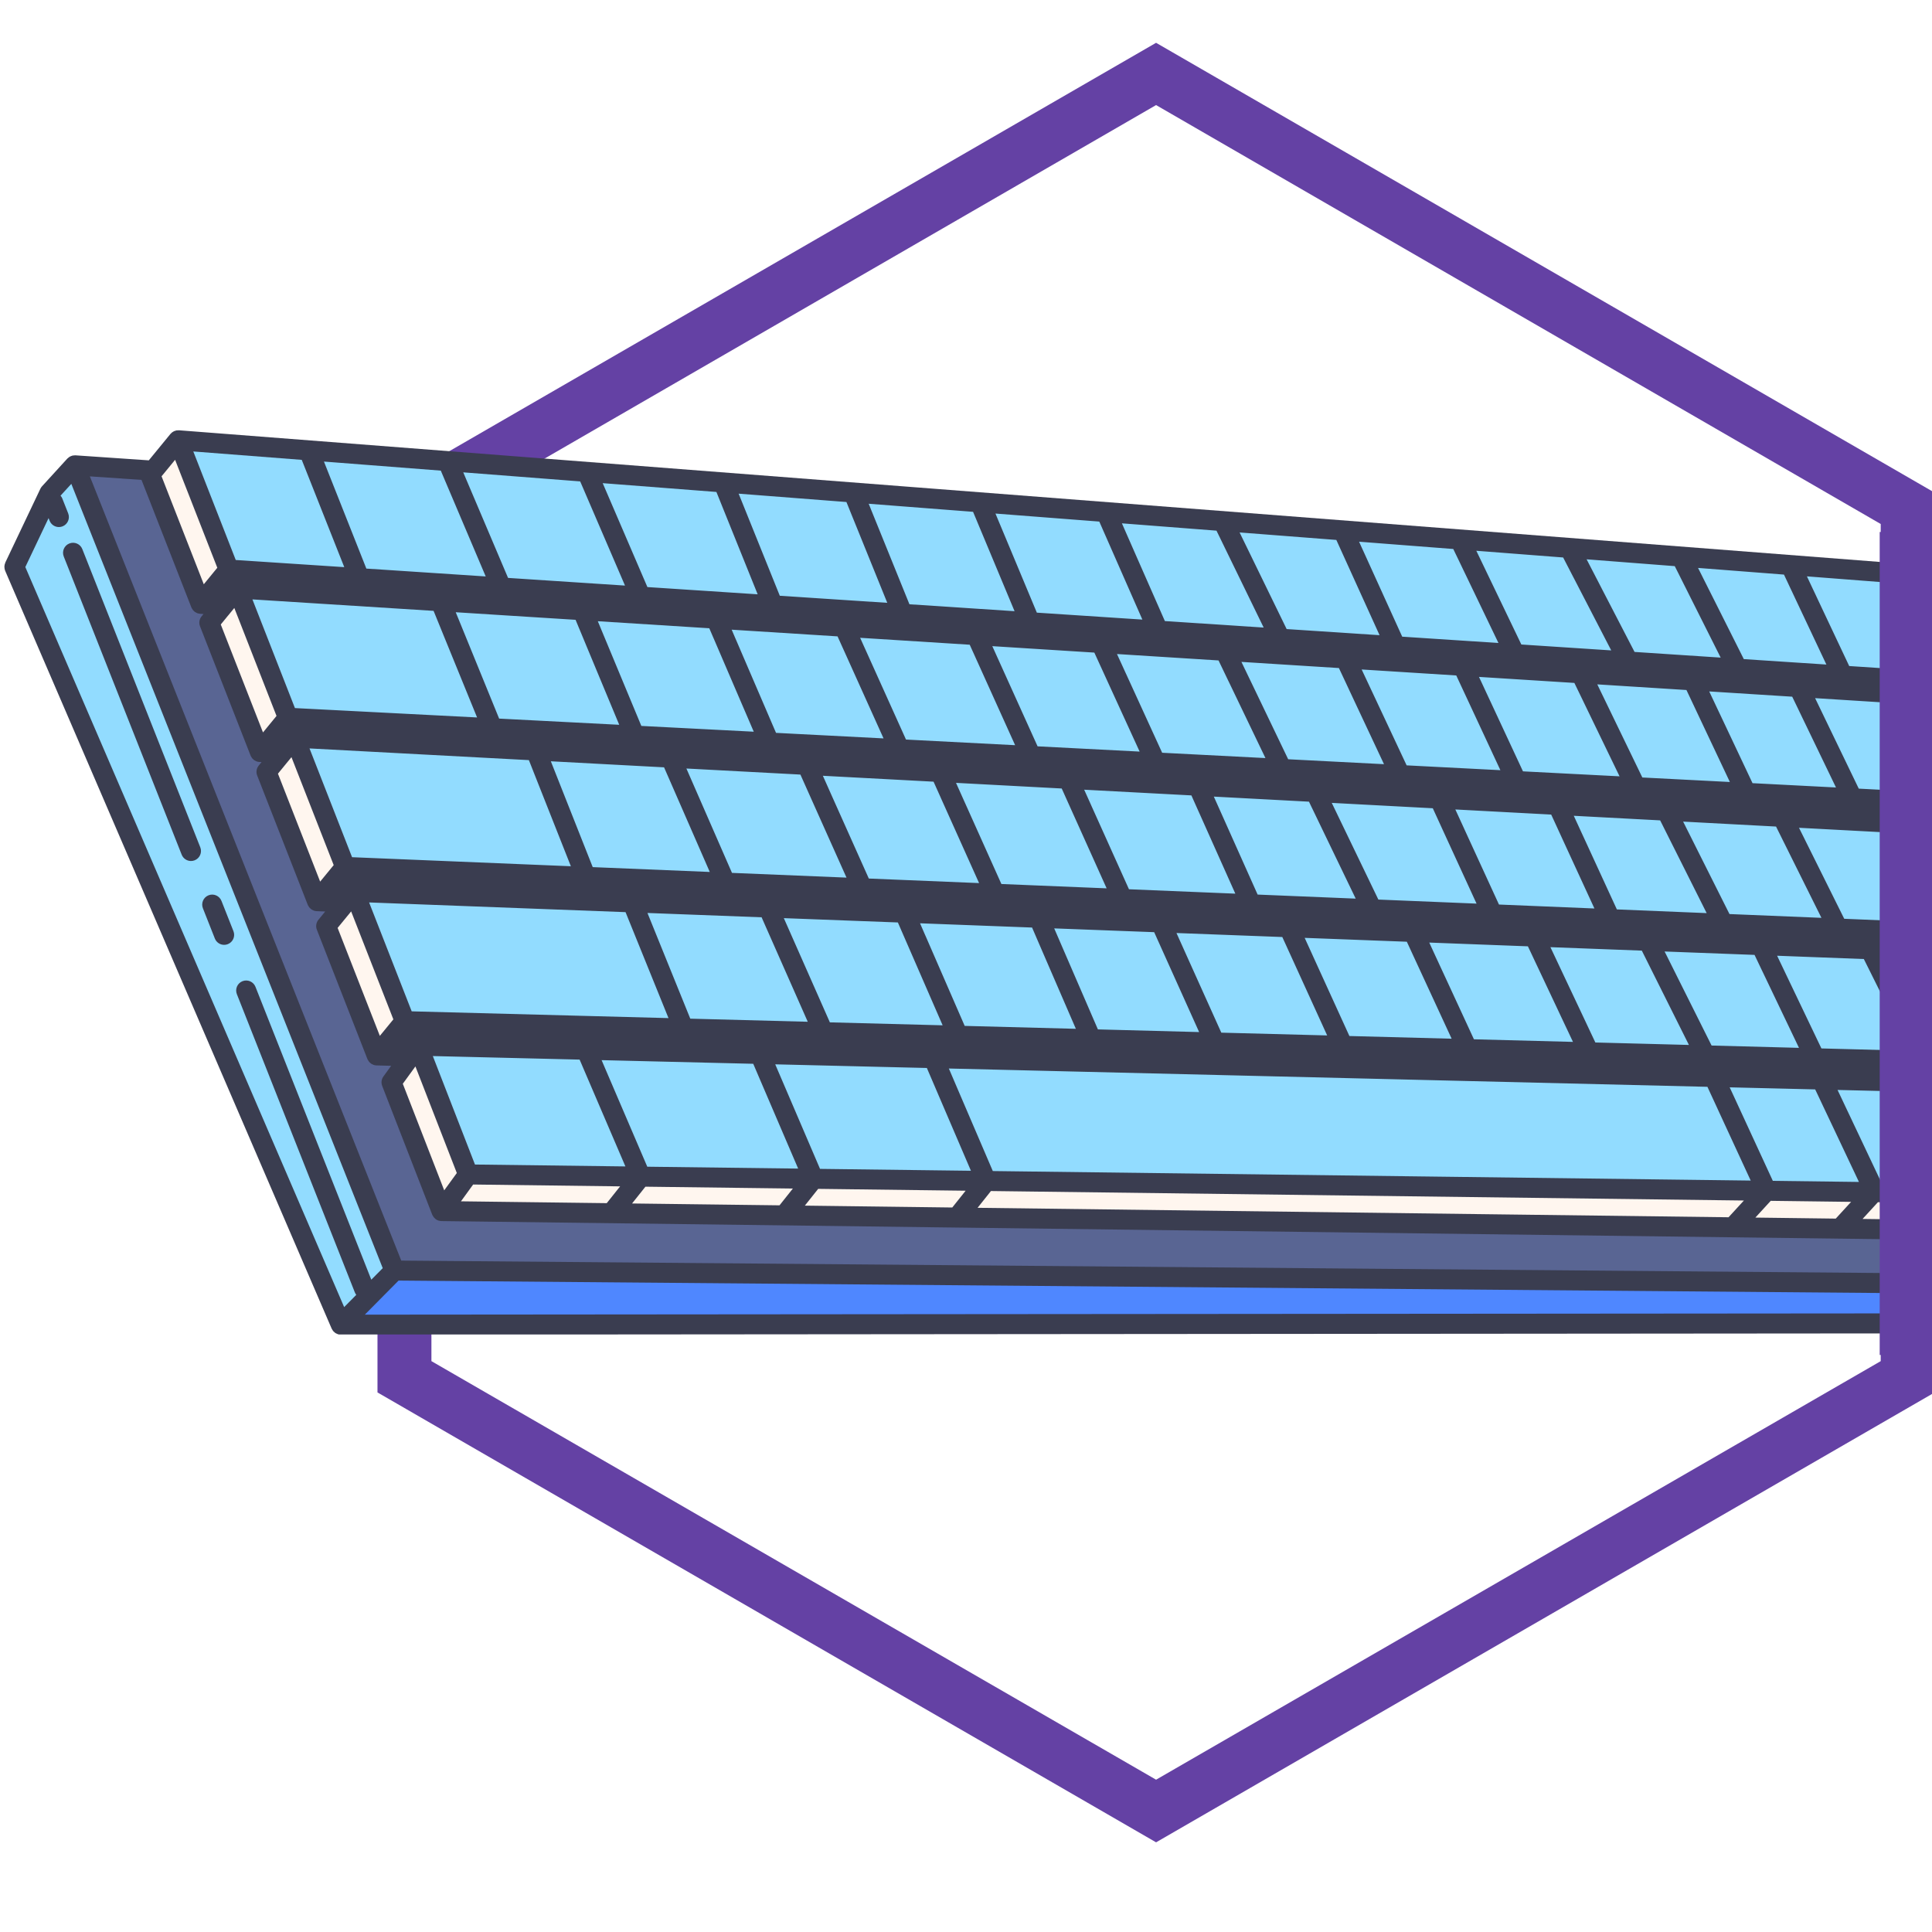
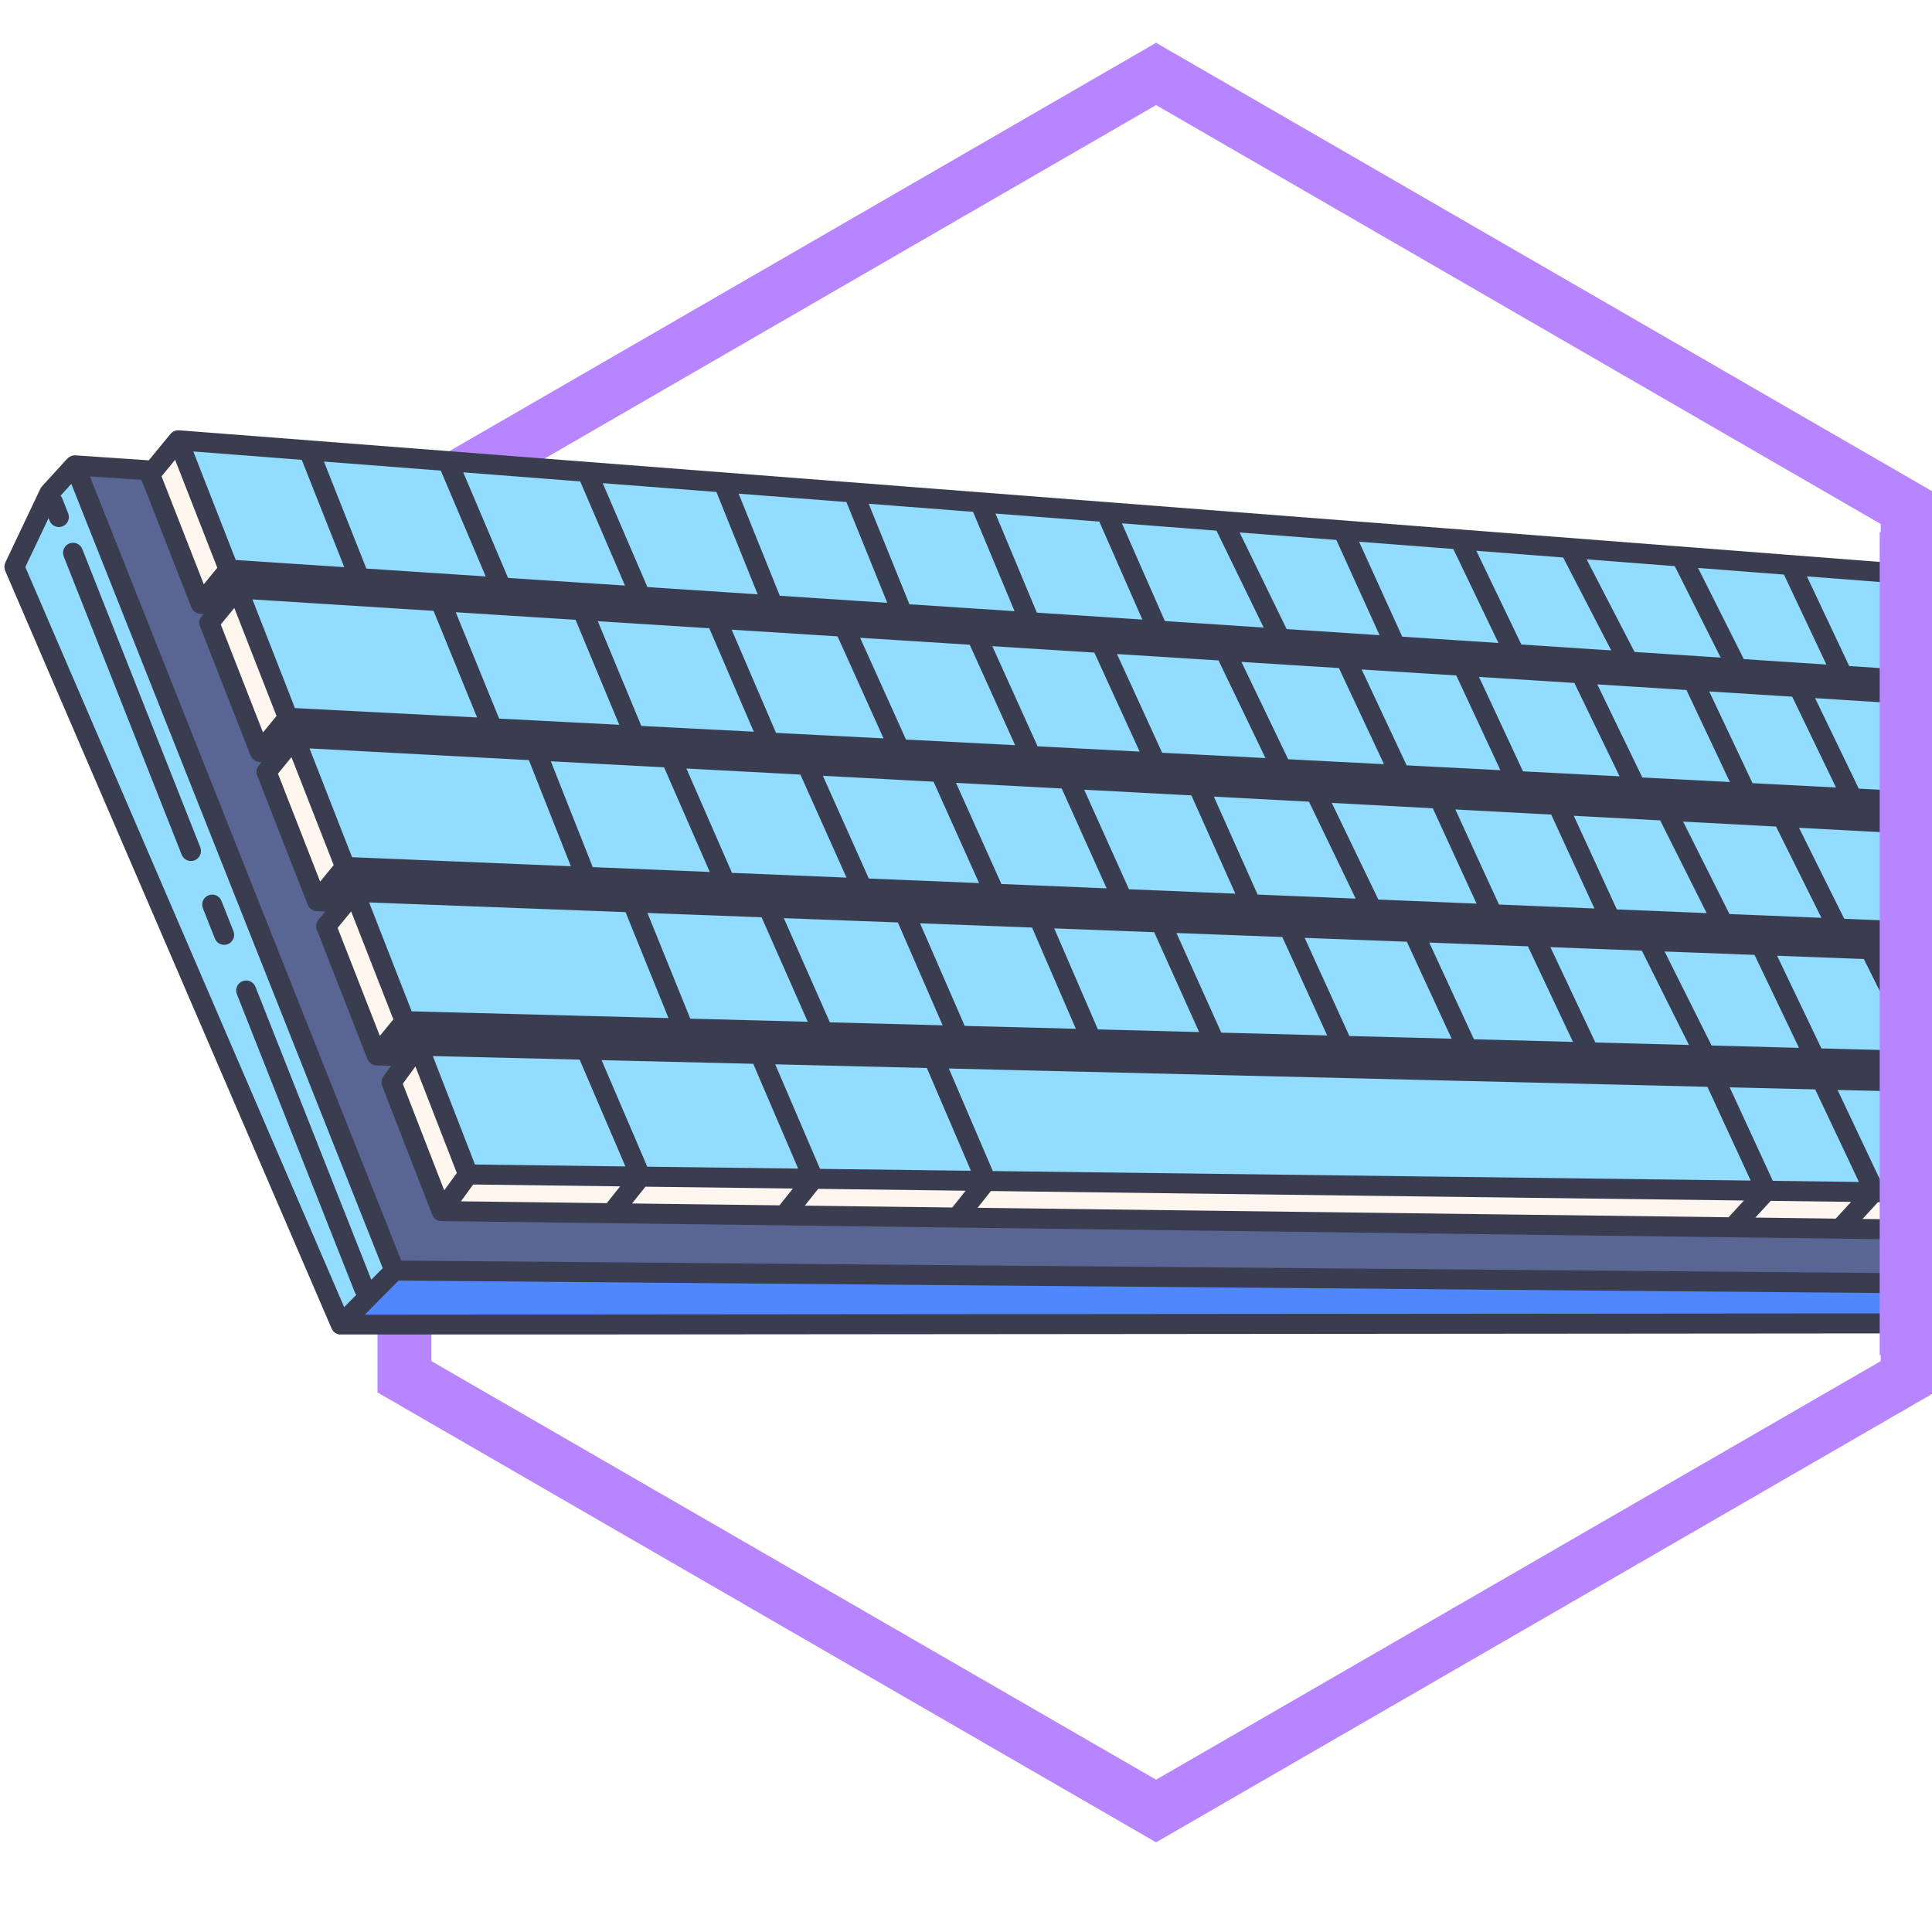
<svg xmlns="http://www.w3.org/2000/svg" width="375" viewBox="0 0 375 375" height="375" version="1.0">
  <defs>
    <clipPath id="a">
      <path d="M 73.27 8.199 L 375 8.199 L 375 357.699 L 73.27 357.699 Z M 73.27 8.199" />
    </clipPath>
    <clipPath id="b">
      <path d="M 0 83.516 L 375 83.516 L 375 259.016 L 0 259.016 Z M 0 83.516" />
    </clipPath>
  </defs>
  <g clip-path="url(#a)">
-     <path fill="#6441A4" d="M 365.047 264.195 L 224.395 345.438 L 83.738 264.195 L 83.738 101.707 L 224.395 20.395 L 365.047 101.707 L 365.047 264.195 M 375.52 270.27 L 375.52 95.629 L 224.395 8.309 L 73.27 95.629 L 73.27 270.27 L 224.395 357.594 Z M 375.52 270.27" />
+     <path fill="#B685FF" d="M 365.047 264.195 L 224.395 345.438 L 83.738 264.195 L 83.738 101.707 L 224.395 20.395 L 365.047 101.707 L 365.047 264.195 M 375.52 270.27 L 375.52 95.629 L 224.395 8.309 L 73.27 95.629 L 73.27 270.27 L 224.395 357.594 Z M 375.52 270.27" />
  </g>
  <g clip-path="url(#b)">
    <path fill="#3A3D50" d="M 447.641 232.297 C 447.652 232.469 447.641 232.637 447.605 232.809 C 447.598 232.852 447.598 232.895 447.586 232.934 C 447.535 233.109 447.469 233.281 447.371 233.441 C 447.355 233.469 447.332 233.484 447.312 233.512 C 447.301 233.527 447.301 233.547 447.289 233.566 L 442.133 240.672 C 441.848 241.066 441.426 241.328 440.957 241.426 L 444.473 248.852 C 444.48 248.871 444.484 248.895 444.492 248.918 C 444.52 248.977 444.531 249.039 444.555 249.102 C 444.566 249.137 444.59 249.168 444.598 249.203 C 444.602 249.223 444.598 249.238 444.602 249.258 C 444.617 249.309 444.621 249.363 444.629 249.418 C 444.633 249.445 444.645 249.469 444.648 249.496 C 444.652 249.543 444.641 249.582 444.645 249.629 C 444.645 249.695 444.656 249.758 444.648 249.824 C 444.648 249.859 444.633 249.895 444.629 249.93 C 444.629 249.934 444.629 249.934 444.629 249.938 C 444.621 250.008 444.605 250.078 444.59 250.148 C 444.57 250.227 444.547 250.305 444.516 250.379 C 444.504 250.418 444.488 250.457 444.473 250.496 C 444.449 250.539 444.426 250.582 444.402 250.629 C 444.383 250.66 444.375 250.695 444.352 250.727 C 444.316 250.785 444.27 250.828 444.227 250.879 C 444.219 250.891 444.215 250.902 444.203 250.91 C 444.188 250.934 444.176 250.965 444.152 250.984 C 444.137 251.004 444.113 251.02 444.094 251.039 C 444.016 251.117 443.926 251.188 443.832 251.254 C 443.793 251.281 443.766 251.316 443.727 251.34 L 432.008 258.48 C 432 258.484 431.988 258.484 431.98 258.492 C 431.879 258.551 431.766 258.594 431.656 258.633 C 431.605 258.648 431.562 258.676 431.512 258.691 C 431.344 258.738 431.176 258.762 431 258.762 L 66.16 259.059 C 66.156 259.059 66.156 259.059 66.156 259.059 C 65.961 259.059 65.773 259.031 65.594 258.973 C 65.527 258.957 65.477 258.918 65.414 258.891 C 65.301 258.844 65.188 258.801 65.086 258.734 C 65.023 258.691 64.973 258.629 64.91 258.578 C 64.828 258.508 64.742 258.445 64.672 258.363 C 64.617 258.297 64.582 258.219 64.535 258.148 C 64.48 258.062 64.418 257.98 64.375 257.887 L 1.004 110.793 C 0.902 110.559 0.867 110.316 0.859 110.07 C 0.859 110.023 0.855 109.977 0.855 109.934 C 0.867 109.695 0.922 109.465 1.02 109.246 C 1.027 109.227 1.023 109.207 1.031 109.188 L 7.836 94.867 C 7.922 94.695 8.027 94.535 8.156 94.391 L 13.07 89.008 C 13.098 88.977 13.133 88.961 13.164 88.93 C 13.242 88.855 13.324 88.789 13.414 88.727 C 13.477 88.684 13.543 88.641 13.609 88.605 C 13.699 88.559 13.789 88.527 13.879 88.496 C 13.953 88.469 14.027 88.441 14.105 88.422 C 14.23 88.398 14.363 88.387 14.492 88.387 C 14.535 88.387 14.578 88.379 14.621 88.379 C 14.625 88.379 14.629 88.379 14.633 88.379 L 28.883 89.352 L 33.086 84.223 C 33.137 84.164 33.195 84.121 33.25 84.066 C 33.301 84.02 33.344 83.965 33.398 83.926 C 33.48 83.859 33.57 83.812 33.66 83.762 C 33.711 83.738 33.754 83.703 33.805 83.684 C 33.91 83.637 34.023 83.605 34.137 83.578 C 34.18 83.566 34.219 83.551 34.258 83.543 C 34.367 83.527 34.48 83.527 34.59 83.527 C 34.641 83.527 34.688 83.516 34.734 83.52 L 34.777 83.52 L 386.559 110.75 C 387.242 110.801 387.852 111.215 388.152 111.828 L 398.457 132.852 C 398.457 132.855 398.457 132.859 398.457 132.863 C 398.465 132.879 398.469 132.891 398.473 132.902 C 398.477 132.914 398.488 132.926 398.492 132.938 C 398.516 132.992 398.523 133.051 398.539 133.109 C 398.574 133.203 398.605 133.301 398.621 133.398 C 398.629 133.441 398.633 133.48 398.637 133.523 C 398.641 133.57 398.637 133.613 398.637 133.66 C 398.641 133.746 398.645 133.828 398.637 133.91 C 398.629 133.988 398.609 134.062 398.59 134.137 C 398.586 134.164 398.582 134.191 398.574 134.223 C 398.566 134.246 398.566 134.273 398.559 134.301 C 398.547 134.34 398.527 134.375 398.512 134.41 C 398.484 134.48 398.449 134.547 398.414 134.613 C 398.41 134.625 398.406 134.633 398.398 134.641 C 398.832 134.816 399.199 135.141 399.41 135.57 L 409.715 156.594 C 409.719 156.598 409.719 156.602 409.719 156.605 C 409.723 156.617 409.727 156.629 409.73 156.637 C 409.734 156.648 409.742 156.656 409.75 156.664 C 409.773 156.723 409.781 156.785 409.801 156.844 C 409.832 156.941 409.863 157.035 409.879 157.133 C 409.887 157.176 409.891 157.219 409.895 157.262 C 409.898 157.309 409.898 157.352 409.898 157.398 C 409.902 157.48 409.906 157.562 409.895 157.645 C 409.887 157.723 409.867 157.793 409.852 157.867 C 409.844 157.902 409.844 157.938 409.832 157.973 C 409.828 157.992 409.828 158.02 409.82 158.039 C 409.809 158.078 409.789 158.109 409.777 158.145 C 409.75 158.215 409.711 158.281 409.676 158.348 C 409.648 158.406 409.629 158.465 409.594 158.52 C 409.57 158.555 409.543 158.578 409.52 158.609 C 409.5 158.633 409.492 158.66 409.473 158.684 L 408.445 159.938 L 410.555 160.051 C 411.254 160.086 411.879 160.5 412.191 161.129 L 422.492 182.012 C 422.496 182.016 422.496 182.02 422.496 182.023 C 422.504 182.031 422.504 182.043 422.508 182.055 C 422.512 182.062 422.52 182.07 422.523 182.078 C 422.547 182.129 422.551 182.18 422.566 182.23 C 422.605 182.336 422.641 182.441 422.66 182.551 C 422.668 182.594 422.672 182.633 422.676 182.676 C 422.68 182.723 422.676 182.766 422.68 182.812 C 422.68 182.898 422.684 182.977 422.676 183.062 C 422.668 183.137 422.652 183.207 422.633 183.281 C 422.625 183.32 422.625 183.355 422.613 183.395 C 422.609 183.414 422.609 183.438 422.602 183.457 C 422.59 183.492 422.57 183.523 422.559 183.559 C 422.531 183.629 422.496 183.699 422.461 183.766 C 422.43 183.82 422.414 183.879 422.379 183.93 C 422.359 183.965 422.324 183.992 422.301 184.023 C 422.281 184.051 422.273 184.078 422.254 184.105 L 421.898 184.535 L 422.711 184.566 C 423.422 184.594 424.062 185.012 424.379 185.652 L 434.68 206.676 C 434.68 206.68 434.68 206.684 434.684 206.684 C 434.688 206.695 434.691 206.703 434.695 206.711 C 434.695 206.715 434.699 206.719 434.703 206.723 C 434.727 206.773 434.73 206.828 434.75 206.879 C 434.785 206.984 434.824 207.094 434.844 207.203 C 434.852 207.246 434.855 207.289 434.859 207.332 C 434.863 207.383 434.863 207.43 434.863 207.48 C 434.867 207.559 434.867 207.637 434.863 207.715 C 434.855 207.789 434.836 207.859 434.82 207.934 C 434.812 207.98 434.809 208.023 434.797 208.07 C 434.793 208.086 434.793 208.102 434.785 208.117 C 434.777 208.148 434.758 208.18 434.746 208.215 C 434.719 208.285 434.684 208.352 434.645 208.422 C 434.617 208.473 434.602 208.531 434.57 208.582 C 434.547 208.617 434.516 208.645 434.488 208.676 C 434.469 208.703 434.461 208.738 434.438 208.762 L 433.809 209.531 L 434.867 209.559 C 435.574 209.574 436.215 209.973 436.543 210.602 L 447.438 231.52 L 447.438 231.527 C 447.539 231.715 447.59 231.918 447.625 232.125 C 447.633 232.184 447.637 232.238 447.641 232.297 Z M 447.641 232.297" />
  </g>
  <path fill="#596593" d="M 439.641 247.715 L 437.379 247.695 L 431.684 247.648 L 428.387 247.621 L 423.988 247.582 L 77.883 244.68 L 25.812 113.539 L 25.016 111.539 L 24.223 109.539 L 17.918 93.66 L 17.441 92.465 L 20.906 92.699 L 27.465 93.148 L 28.379 95.48 L 29.328 97.906 L 34.141 110.215 L 35.703 114.215 L 37.148 117.906 C 37.152 117.918 37.16 117.926 37.164 117.934 C 37.168 117.945 37.168 117.957 37.172 117.969 C 37.211 118.055 37.27 118.125 37.316 118.203 C 37.359 118.273 37.391 118.344 37.438 118.406 C 37.504 118.488 37.586 118.551 37.66 118.621 C 37.715 118.672 37.762 118.73 37.824 118.773 C 37.918 118.84 38.023 118.887 38.125 118.934 C 38.184 118.965 38.234 119 38.297 119.023 C 38.426 119.07 38.562 119.09 38.699 119.109 C 38.742 119.113 38.781 119.133 38.828 119.137 L 39.496 119.18 L 39.133 119.625 C 38.684 120.168 38.566 120.91 38.824 121.566 L 48.641 146.664 C 48.645 146.676 48.652 146.688 48.66 146.699 C 48.664 146.715 48.664 146.727 48.672 146.742 C 48.707 146.828 48.77 146.898 48.816 146.98 C 48.859 147.043 48.891 147.113 48.938 147.172 C 49.004 147.258 49.09 147.324 49.168 147.395 C 49.223 147.441 49.27 147.5 49.328 147.543 C 49.426 147.609 49.531 147.652 49.637 147.703 C 49.695 147.73 49.746 147.77 49.809 147.789 C 49.98 147.852 50.16 147.887 50.344 147.898 L 50.77 147.918 L 50.227 148.582 C 49.781 149.125 49.664 149.867 49.918 150.523 L 59.734 175.621 C 59.738 175.637 59.75 175.648 59.758 175.664 C 59.766 175.68 59.766 175.695 59.77 175.707 C 59.809 175.793 59.867 175.859 59.914 175.934 C 59.957 176.004 59.988 176.074 60.039 176.137 C 60.109 176.223 60.191 176.289 60.27 176.359 C 60.328 176.406 60.375 176.465 60.438 176.508 C 60.531 176.574 60.645 176.621 60.75 176.668 C 60.809 176.695 60.859 176.73 60.918 176.754 C 61.09 176.812 61.273 176.848 61.461 176.855 L 63.121 176.922 L 61.809 178.523 C 61.363 179.066 61.246 179.809 61.504 180.461 L 71.316 205.562 C 71.324 205.578 71.336 205.594 71.344 205.609 C 71.352 205.625 71.352 205.645 71.359 205.66 C 71.398 205.742 71.453 205.809 71.5 205.879 C 71.543 205.949 71.582 206.023 71.633 206.086 C 71.699 206.172 71.785 206.234 71.863 206.305 C 71.922 206.355 71.973 206.414 72.035 206.457 C 72.133 206.523 72.242 206.566 72.352 206.617 C 72.41 206.641 72.461 206.68 72.523 206.699 C 72.699 206.758 72.883 206.789 73.074 206.797 L 75.922 206.871 L 74.422 208.938 C 74.035 209.469 73.945 210.164 74.184 210.781 L 83.895 235.773 C 83.918 235.84 83.965 235.891 83.996 235.953 C 84.031 236.02 84.066 236.082 84.105 236.145 C 84.223 236.312 84.355 236.465 84.516 236.59 C 84.535 236.602 84.543 236.625 84.562 236.641 C 84.566 236.645 84.574 236.645 84.578 236.648 C 84.742 236.766 84.918 236.855 85.109 236.918 C 85.152 236.934 85.199 236.93 85.246 236.941 C 85.387 236.977 85.527 237.008 85.676 237.012 L 185.758 238.27 L 185.762 238.27 L 378.688 240.695 L 414.203 241.141 L 419.965 241.215 L 420.668 241.223 L 420.789 241.227 C 420.789 241.227 420.793 241.227 420.793 241.227 L 422.871 241.25 L 425.074 241.277 L 425.727 241.285 L 436.664 241.426 L 438.922 246.195 Z M 439.641 247.715" />
  <path fill="#4F87FF" d="M 435.336 251.562 L 431.543 253.668 L 429.848 254.609 L 429.363 254.879 L 193.699 255.07 L 70.816 255.172 L 77.363 248.559 L 426.027 251.484 L 428.223 251.504 L 430.422 251.52 Z M 435.336 251.562" />
  <path fill="#FFF6EF" d="M 38.742 101.41 L 42.18 110.203 L 41.742 110.734 L 40.234 112.578 L 39.555 113.406 L 39.203 112.508 L 38.422 110.508 L 34.203 99.719 L 33.254 97.297 L 32.305 94.871 L 31.746 93.438 L 31.359 92.449 L 32.125 91.52 L 33.637 89.676 L 33.988 89.246 L 34.168 89.711 L 35.73 93.711 L 36.848 96.559 L 37.793 98.984 Z M 46.105 119.613 L 45.48 118.008 L 44.262 119.492 L 44.258 119.492 L 42.852 121.211 L 51.047 142.164 L 53.672 138.961 L 46.109 119.613 Z M 56.574 146.965 L 55.586 148.168 L 53.949 150.168 L 62.141 171.121 L 64.77 167.918 L 57.074 148.242 Z M 68.16 176.902 L 67.977 177.125 L 65.531 180.105 L 73.727 201.062 L 76.352 197.859 L 68.25 177.137 Z M 437.566 234.262 L 435.406 234.238 L 433.246 234.211 L 428.141 234.145 L 425.156 237.395 L 434.812 237.516 L 439.133 237.57 L 439.582 237.578 L 441.945 234.32 Z M 419.102 234.031 L 416.898 234.004 L 406.855 233.879 L 406.59 234.164 L 405.172 235.711 L 403.871 237.129 L 409.164 237.195 L 414.926 237.266 L 418.629 237.312 L 419.949 237.328 L 420.508 236.723 L 421.902 235.203 L 422.934 234.078 L 421.305 234.059 Z M 156.219 234.012 L 184.836 234.375 L 187.43 231.117 L 158.809 230.758 Z M 189.75 234.434 L 335.508 236.27 L 338.492 233.02 L 192.34 231.18 Z M 361.523 236.594 L 377.848 236.801 L 380.832 233.551 L 364.508 233.344 Z M 122.684 233.594 L 151.305 233.953 L 153.895 230.695 L 125.277 230.336 Z M 89.473 233.176 L 117.77 233.531 L 120.363 230.273 L 91.836 229.914 Z M 340.715 236.332 L 356.316 236.531 L 359.301 233.281 L 343.699 233.082 Z M 394.258 233.719 L 386.039 233.617 L 383.055 236.867 L 398.66 237.062 L 399.828 235.793 L 401.246 234.246 L 401.645 233.812 L 400.02 233.793 Z M 80.629 206.992 L 80.629 206.996 L 78.184 210.359 L 86.223 231.047 L 88.668 227.68 L 80.633 206.996 Z M 80.629 206.992" />
  <path fill="#92DCFF" d="M 20.727 111.246 L 19.93 109.246 L 13.844 93.918 L 11.75 96.211 C 11.875 96.363 12 96.52 12.074 96.711 L 13.234 99.645 C 13.629 100.641 13.141 101.77 12.145 102.164 C 11.91 102.258 11.668 102.301 11.434 102.301 C 10.66 102.301 9.93 101.836 9.629 101.074 L 9.426 100.566 L 5.762 108.281 L 4.914 110.062 L 4.961 110.172 L 5.824 112.176 L 66.801 253.707 L 69.152 251.332 C 69.043 251.191 68.945 251.031 68.875 250.855 L 45.977 192.969 C 45.582 191.973 46.07 190.844 47.066 190.449 C 48.066 190.055 49.191 190.543 49.586 191.539 L 72.07 248.387 L 74.289 246.148 L 21.52 113.246 Z M 40.473 173.777 C 41.469 173.379 42.594 173.871 42.988 174.867 L 45.312 180.738 C 45.707 181.734 45.219 182.863 44.223 183.258 C 43.988 183.352 43.746 183.395 43.508 183.395 C 42.734 183.395 42.004 182.93 41.703 182.168 L 39.383 176.297 C 38.988 175.301 39.477 174.172 40.473 173.777 Z M 38.875 164.465 C 39.27 165.461 38.781 166.59 37.785 166.984 C 37.551 167.078 37.309 167.121 37.07 167.121 C 36.301 167.121 35.57 166.656 35.266 165.895 L 14.246 112.75 L 13.457 110.75 L 12.664 108.75 L 12.371 108.008 C 11.977 107.012 12.465 105.883 13.461 105.488 C 14.457 105.09 15.586 105.582 15.977 106.578 L 16.953 109.043 L 17.742 111.043 L 18.535 113.043 Z M 286.562 106.926 L 286.555 106.906 L 288.598 107.062 L 303.406 108.207 L 304.27 109.879 L 304.379 110.086 L 305.332 111.934 L 305.422 112.102 L 306.398 113.988 L 312.738 126.242 L 295.293 125.098 L 289.145 112.301 L 288.496 110.949 L 288.164 110.254 L 287.531 108.938 L 287.18 108.207 Z M 263.902 105.379 L 263.797 105.145 L 282.082 106.559 L 282.109 106.621 L 282.66 107.766 L 283.078 108.633 L 283.645 109.812 L 284.043 110.645 L 284.629 111.859 L 290.848 124.805 L 272.168 123.578 L 266.02 110.039 L 265.727 109.395 L 265.094 107.996 L 264.816 107.387 L 264.164 105.957 Z M 351.391 113.293 L 350.723 111.871 L 380.711 114.191 L 385.156 114.535 L 390.473 125.387 L 392.805 130.141 L 393.496 131.551 L 391.312 131.406 L 388.809 131.242 L 386.59 131.098 L 384.375 130.953 L 358.93 129.277 L 353.91 118.637 L 352.945 116.59 L 352.34 115.301 L 351.98 114.543 Z M 330.406 111.859 L 329.59 110.234 L 346.266 111.527 L 346.957 112.988 L 347.48 114.105 L 347.906 115 L 348.445 116.148 L 349.41 118.195 L 354.5 128.988 L 338.473 127.934 L 332.77 116.566 L 331.738 114.516 L 331.418 113.875 L 330.707 112.465 Z M 37.547 87.695 L 37.52 87.629 L 58.57 89.258 L 58.773 89.77 L 59.434 91.434 L 61.02 95.434 L 65.723 107.309 L 66.688 109.738 L 66.82 110.082 L 61.016 109.699 L 45.758 108.695 L 43.621 103.227 L 41.723 98.375 L 40.012 94.004 L 38.449 90.004 Z M 90.418 92.867 L 89.918 91.684 L 112.613 93.441 L 113.332 95.105 L 113.332 95.109 L 114.195 97.117 L 115.059 99.121 L 121.312 113.66 L 98.613 112.172 L 92.418 97.578 L 91.566 95.574 L 90.715 93.566 Z M 63.117 90.195 L 62.879 89.59 L 85.559 91.348 L 86.02 92.434 L 86.375 93.273 L 88.078 97.281 L 94.277 111.887 L 74.539 110.586 L 71.109 110.363 L 70.621 109.129 L 65.309 95.727 L 63.723 91.727 Z M 240.762 103.668 L 240.605 103.348 L 259.379 104.801 L 259.508 105.078 L 259.707 105.52 L 260.418 107.086 L 260.633 107.562 L 261.332 109.098 L 261.562 109.605 L 267.773 123.289 L 249.738 122.102 L 242.789 107.832 L 242.758 107.766 L 241.809 105.82 L 241.758 105.715 L 240.828 103.805 Z M 193.594 100.582 L 193.219 99.68 L 213.371 101.238 L 213.688 101.953 L 214.152 103.016 L 214.57 103.961 L 215.051 105.055 L 215.453 105.969 L 221.734 120.262 L 201.25 118.914 L 195.27 104.59 L 194.629 103.059 L 194.434 102.586 L 193.777 101.023 Z M 218.059 102.254 L 217.762 101.578 L 225.719 102.195 L 236.121 103 L 236.227 103.223 L 236.363 103.5 L 237.227 105.273 L 237.344 105.516 L 238.223 107.32 L 238.324 107.527 L 245.277 121.809 L 226.102 120.551 L 219.82 106.266 L 219.48 105.488 L 218.938 104.258 L 218.582 103.449 Z M 308.875 110.328 L 307.961 108.562 L 325.07 109.887 L 325.91 111.555 L 326.918 113.57 L 327.172 114.07 L 328.199 116.121 L 333.98 127.641 L 317.266 126.539 L 311 114.438 L 309.953 112.41 L 309.938 112.383 L 308.91 110.395 Z M 143.484 96.105 L 143.371 95.82 L 164.289 97.441 L 164.586 98.168 L 164.766 98.617 L 165.406 100.199 L 165.578 100.621 L 166.391 102.621 L 172.219 117.008 L 151.359 115.637 L 145.539 101.199 L 144.734 99.199 L 144.305 98.137 L 143.926 97.195 Z M 168.945 98.594 L 168.613 97.777 L 188.871 99.344 L 189.266 100.289 L 189.395 100.594 L 190.102 102.293 L 190.242 102.629 L 190.941 104.297 L 196.926 118.633 L 176.52 117.289 L 170.695 102.914 L 169.883 100.914 L 169.766 100.625 L 169.07 98.91 Z M 117.684 95.406 L 116.984 93.781 L 130.078 94.793 L 139.055 95.488 L 139.129 95.68 L 139.625 96.902 L 139.949 97.711 L 140.43 98.906 L 141.238 100.906 L 147.062 115.355 L 125.66 113.949 L 119.41 99.418 L 118.547 97.414 L 117.742 95.539 Z M 393.125 138.086 L 395.512 138.238 L 396.426 138.293 L 401.73 149.125 L 404.062 153.879 L 404.777 155.34 L 402.664 155.234 L 400.102 155.102 L 397.898 154.988 L 395.699 154.875 L 381.961 154.164 L 376.211 143.684 L 375.09 141.645 L 374.859 141.223 L 373.969 139.602 L 373.75 139.203 L 372.645 137.184 L 372.422 136.777 L 387.586 137.734 L 389.801 137.875 L 390.738 137.934 L 392.012 138.016 Z M 375.031 153.809 L 360.785 153.074 L 355.418 141.953 L 354.441 139.922 L 354.418 139.879 L 353.461 137.891 L 353.449 137.867 L 352.48 135.859 L 352.461 135.816 L 352.312 135.508 L 367.836 136.488 L 368.051 136.883 L 369.16 138.902 L 369.332 139.215 L 370.266 140.918 L 370.266 140.922 L 370.449 141.258 L 371.57 143.297 L 374.902 149.371 L 377.402 153.93 L 377.281 153.926 Z M 115.781 130.082 L 120.191 140.68 L 96.883 139.48 L 89.953 122.496 L 89.137 120.496 L 88.977 120.105 L 88.82 119.727 L 88.457 118.836 L 91.684 119.039 L 98.391 119.465 L 111.719 120.305 L 112.289 121.684 L 112.434 122.027 L 113.266 124.027 L 113.742 125.18 L 114.762 127.629 Z M 139.305 125.738 L 143.883 136.395 L 144.945 138.863 L 146.004 141.328 L 146.305 142.023 L 124.484 140.902 L 120.754 131.934 L 118.715 127.027 L 117.586 124.312 L 116.754 122.312 L 116.645 122.047 L 116.035 120.578 L 137.672 121.945 L 138.441 123.738 L 138.5 123.867 Z M 85.645 122.215 L 92.602 139.258 L 57.246 137.438 L 50.383 119.895 L 49.602 117.898 L 49.02 116.406 L 48.996 116.344 L 84.156 118.566 L 84.484 119.363 L 84.828 120.211 L 85.645 122.211 Z M 190 129.07 L 197.035 144.641 L 175.852 143.547 L 168.699 127.672 L 168.098 126.336 L 167.793 125.668 L 167.184 124.309 L 166.953 123.797 L 188.223 125.141 L 188.656 126.102 L 189.094 127.066 L 189.57 128.125 Z M 214.238 130.664 L 221.203 145.883 L 201.395 144.863 L 194.387 129.359 L 193.996 128.496 L 193.48 127.355 L 193.082 126.469 L 192.605 125.418 L 212.41 126.668 L 213.082 128.137 L 213.32 128.66 L 214.012 130.164 Z M 164.312 127.383 L 171.496 143.324 L 161.055 142.785 L 154.59 142.453 L 150.625 142.246 L 149.973 140.734 L 148.914 138.266 L 143.652 126.027 L 143.652 126.023 L 142.883 124.234 L 142.789 124.023 L 142.016 122.219 L 142.473 122.25 L 162.57 123.52 L 162.758 123.941 L 163.406 125.379 L 163.672 125.965 Z M 238.473 132.258 L 245.621 147.141 L 225.574 146.109 L 218.641 130.953 L 218.445 130.531 L 217.723 128.949 L 217.52 128.508 L 216.805 126.945 L 218.754 127.07 L 218.812 127.074 L 236.52 128.191 L 236.539 128.238 L 237.469 130.168 L 237.504 130.246 L 238.441 132.199 Z M 284.977 136.078 L 291.223 149.492 L 273.027 148.555 L 266.453 134.535 L 266.238 134.082 L 265.5 132.508 L 265.297 132.074 L 264.547 130.48 L 264.355 130.066 L 264.301 129.945 L 282.66 131.105 L 282.738 131.273 L 283.086 132.023 L 283.672 133.281 L 284.031 134.051 L 284.609 135.289 Z M 261.988 134.164 L 268.633 148.328 L 250.035 147.371 L 242.93 132.574 L 242.918 132.551 L 241.953 130.543 L 241.953 130.539 L 240.988 128.531 L 240.98 128.512 L 240.957 128.473 L 259.879 129.668 L 259.93 129.773 L 260.086 130.105 L 260.875 131.785 L 261.039 132.133 L 261.816 133.793 Z M 330.129 139.844 L 335.766 151.785 L 318.777 150.91 L 312.719 138.391 L 312.094 137.098 L 311.738 136.363 L 311.121 135.086 L 310.754 134.332 L 310.148 133.074 L 310.074 132.926 L 310.031 132.836 L 327.336 133.93 L 327.422 134.109 L 327.473 134.215 L 328.215 135.785 L 328.422 136.223 L 329.172 137.816 L 329.367 138.23 Z M 350.93 141.578 L 356.363 152.848 L 340.164 152.012 L 334.598 140.215 L 333.797 138.523 L 333.637 138.188 L 332.848 136.516 L 332.68 136.16 L 331.898 134.504 L 331.855 134.41 L 331.762 134.207 L 347.867 135.227 L 348.004 135.512 L 348.031 135.566 L 348.973 137.516 L 349 137.574 L 349.949 139.547 L 349.969 139.586 Z M 307.641 136.805 L 308.227 138.02 L 314.355 150.684 L 295.609 149.719 L 289.43 136.449 L 289.023 135.582 L 288.484 134.422 L 288.09 133.574 L 287.543 132.395 L 287.152 131.566 L 287.07 131.387 L 292.574 131.734 L 305.582 132.555 L 305.617 132.621 L 305.695 132.785 L 306.262 133.957 L 306.668 134.793 L 307.246 135.988 Z M 404.121 163.598 L 405.387 163.664 L 409.215 163.867 L 414.52 174.617 L 416.848 179.344 L 417.566 180.797 L 415.469 180.711 L 412.156 180.574 L 409.965 180.484 L 407.777 180.391 L 392.969 179.781 L 390.73 179.688 L 388.492 179.598 L 379.109 179.207 L 373.742 168.293 L 372.75 166.273 L 371.859 164.461 L 371.758 164.254 L 370.879 162.465 L 370.555 161.809 L 379.457 162.281 L 383.957 162.523 L 399.715 163.363 L 401.918 163.48 L 402.984 163.535 Z M 335.691 177.418 L 329.492 165.055 L 328.066 162.203 L 327.465 161.012 L 327.066 160.207 L 326.695 159.473 L 344.73 160.434 L 345.078 161.137 L 345.68 162.344 L 346.07 163.133 L 346.684 164.363 L 347.688 166.387 L 353.539 178.152 Z M 244.105 173.637 L 237.25 158.301 L 236.895 157.508 L 236.348 156.285 L 236.004 155.516 L 235.602 154.621 L 252.41 155.516 L 254.07 155.605 L 254.086 155.637 L 254.484 156.469 L 255.059 157.656 L 255.449 158.465 L 256.031 159.676 L 263.141 174.422 Z M 313.832 176.516 L 307.828 163.465 L 306.898 161.453 L 306.738 161.105 L 305.973 159.438 L 305.824 159.113 L 305.469 158.344 L 322.234 159.234 L 322.609 159.977 L 323.973 162.703 L 324.988 164.723 L 331.262 177.234 Z M 290.949 175.57 L 284.613 161.77 L 283.77 159.922 L 283.691 159.754 L 282.855 157.93 L 282.766 157.738 L 282.48 157.117 L 301.086 158.109 L 301.445 158.887 L 301.551 159.113 L 302.363 160.879 L 302.477 161.129 L 303.402 163.145 L 309.477 176.336 Z M 267.539 174.605 L 260.5 160.004 L 259.867 158.691 L 259.527 157.984 L 258.906 156.695 L 258.555 155.965 L 258.492 155.84 L 278.105 156.883 L 278.348 157.414 L 278.48 157.703 L 279.273 159.43 L 279.395 159.699 L 280.195 161.445 L 286.598 175.391 Z M 357.965 178.336 L 352.188 166.715 L 351.184 164.695 L 350.52 163.363 L 350.18 162.672 L 349.527 161.363 L 349.184 160.672 L 366.113 161.574 L 366.441 162.238 L 367.27 163.926 L 367.422 164.23 L 368.262 165.945 L 369.254 167.965 L 374.691 179.027 Z M 115.047 168.309 L 108.148 150.875 L 107.363 148.891 L 107.324 148.789 L 106.918 147.766 L 128.895 148.938 L 129.367 150.023 L 129.539 150.414 L 130.238 152.012 L 137.766 169.246 Z M 168.637 170.523 L 161.066 153.602 L 160.664 152.695 L 160.18 151.609 L 159.762 150.68 L 159.715 150.578 L 172.719 151.27 L 179.215 151.617 L 181.203 151.723 L 181.449 152.27 L 181.547 152.484 L 181.648 152.715 L 182.352 154.281 L 182.543 154.707 L 182.66 154.973 L 190.039 171.406 Z M 194.371 171.586 L 187.77 156.871 L 186.898 154.934 L 186.75 154.605 L 186.652 154.383 L 186.004 152.941 L 185.848 152.59 L 185.562 151.953 L 185.715 151.961 L 206.078 153.047 L 206.508 153.996 L 206.555 154.105 L 207.402 155.988 L 207.461 156.121 L 209.59 160.848 L 210.707 163.336 L 211.828 165.824 L 214.797 172.426 L 209.953 172.227 Z M 215.816 165.238 L 214.699 162.75 L 211.859 156.441 L 211.758 156.211 L 210.957 154.43 L 210.863 154.223 L 210.438 153.281 L 231.25 154.387 L 231.652 155.293 L 231.953 155.965 L 232.543 157.285 L 232.855 157.977 L 239.039 171.809 L 239.777 173.457 L 237.672 173.371 L 231.406 173.113 L 219.133 172.605 L 216.938 167.727 Z M 156.715 153.379 L 164.305 170.344 L 142.078 169.426 L 134.57 152.234 L 133.914 150.734 L 133.699 150.246 L 133.23 149.168 L 154.746 150.312 L 155.359 150.348 L 155.367 150.359 L 155.824 151.387 L 156.266 152.371 Z M 60.102 145.332 L 60.078 145.27 L 102.656 147.539 L 103.027 148.477 L 103.102 148.668 L 103.887 150.656 L 110.805 168.137 L 68.336 166.383 L 61.328 148.461 L 60.551 146.477 Z M 416.371 188.215 L 418.809 188.305 L 421.406 188.406 L 426.695 199.203 L 429.027 203.961 L 429.785 205.508 L 427.781 205.453 L 423.883 205.352 L 421.711 205.293 L 419.535 205.238 L 416.332 205.152 L 411.09 194.746 L 410.082 192.742 L 409.309 191.211 L 409.07 190.742 L 408.309 189.227 L 407.633 187.883 L 411.387 188.023 L 413.574 188.109 L 415.762 188.191 Z M 395.664 204.609 L 390.23 193.547 L 389.246 191.547 L 388.664 190.359 L 388.262 189.543 L 387.691 188.375 L 387.066 187.105 L 392.523 187.312 L 394.754 187.395 L 396.988 187.48 L 403.199 187.715 L 403.871 189.043 L 404.594 190.484 L 404.871 191.027 L 405.605 192.484 L 406.613 194.488 L 411.926 205.035 L 406.074 204.883 L 403.855 204.824 L 401.633 204.766 Z M 353.535 203.5 L 347.605 191.094 L 346.648 189.094 L 346.422 188.617 L 345.695 187.094 L 345.473 186.633 L 344.938 185.508 L 361.77 186.148 L 362.359 187.332 L 362.73 188.074 L 363.348 189.316 L 363.727 190.078 L 364.723 192.082 L 370.625 203.949 L 358.137 203.621 Z M 375.016 204.066 L 369.184 192.336 L 368.188 190.332 L 367.773 189.496 L 367.191 188.332 L 366.785 187.512 L 366.191 186.312 L 382.656 186.938 L 383.273 188.195 L 383.812 189.289 L 384.25 190.18 L 384.797 191.289 L 385.781 193.293 L 391.285 204.492 Z M 332.219 202.938 L 325.672 189.836 L 324.672 187.832 L 324.613 187.715 L 323.672 185.828 L 323.625 185.73 L 323.098 184.684 L 340.555 185.344 L 341.086 186.453 L 341.27 186.84 L 342.031 188.438 L 342.227 188.84 L 343.184 190.84 L 349.18 203.387 Z M 213.102 199.805 L 205.805 182.938 L 205.75 182.809 L 204.945 180.945 L 204.895 180.832 L 204.621 180.199 L 224.023 180.934 L 224.34 181.633 L 224.535 182.07 L 225.23 183.613 L 225.434 184.066 L 232.75 200.324 Z M 261.918 201.09 L 254.934 185.766 L 254.508 184.824 L 254.023 183.766 L 253.602 182.844 L 253.238 182.039 L 255.633 182.129 L 261.832 182.363 L 266.531 182.543 L 268.031 182.598 L 273.062 182.789 L 273.125 182.922 L 273.469 183.66 L 274.004 184.82 L 274.047 184.918 L 274.383 185.645 L 274.973 186.918 L 275.16 187.324 L 276.316 189.824 L 281.762 201.613 Z M 237.055 200.438 L 229.801 184.32 L 229.566 183.793 L 228.902 182.32 L 228.676 181.812 L 228.352 181.098 L 248.895 181.875 L 249.254 182.664 L 249.645 183.516 L 250.156 184.645 L 250.555 185.512 L 257.602 200.977 Z M 187.246 199.125 L 179.68 181.734 L 179.543 181.43 L 178.816 179.754 L 178.676 179.434 L 178.582 179.211 L 200.324 180.035 L 200.59 180.652 L 200.609 180.695 L 201.445 182.633 L 201.469 182.691 L 208.824 199.691 Z M 161.078 198.438 L 153.215 180.641 L 152.887 179.895 L 152.34 178.664 L 152.141 178.211 L 167.609 178.797 L 174.277 179.047 L 174.336 179.184 L 174.508 179.578 L 175.203 181.18 L 175.367 181.555 L 182.965 199.012 Z M 129.754 197.613 L 79.91 196.301 L 72.484 177.309 L 71.711 175.336 L 71.668 175.223 L 71.645 175.164 L 121.418 177.047 L 121.559 177.391 L 121.848 178.109 L 122.359 179.367 Z M 286.09 201.727 L 281.48 191.746 L 280.324 189.246 L 279.363 187.172 L 279.168 186.742 L 278.742 185.824 L 278.441 185.172 L 277.828 183.84 L 277.52 183.172 L 277.418 182.953 L 296.562 183.68 L 296.852 184.285 L 297.016 184.633 L 297.793 186.285 L 297.949 186.617 L 298.738 188.285 L 302.02 195.246 L 303.203 197.762 L 304.391 200.273 L 305.312 202.23 Z M 307.227 197.184 L 303.148 188.539 L 302.328 186.797 L 302.207 186.539 L 301.391 184.812 L 301.262 184.539 L 300.934 183.844 L 318.676 184.516 L 319.191 185.551 L 319.203 185.57 L 320.184 187.535 L 320.203 187.574 L 321.203 189.578 L 327.82 202.824 L 321.961 202.668 L 315.973 202.512 L 309.98 202.355 L 309.66 202.348 L 309.594 202.211 L 308.41 199.699 Z M 125.816 177.566 L 125.672 177.207 L 147.828 178.047 L 148.02 178.484 L 148.531 179.645 L 148.895 180.465 L 156.785 198.324 L 133.984 197.723 L 126.617 179.543 L 126.137 178.355 Z M 147.172 208.746 L 154.922 226.824 L 125.637 226.457 L 117.711 207.969 L 117.094 206.527 L 116.871 206.004 L 116.77 205.773 L 146.203 206.48 L 146.332 206.781 L 146.793 207.859 Z M 418.742 220.062 L 423.891 230.207 L 419.266 230.148 L 414.859 230.094 L 407.223 229.996 L 405.258 226.039 L 401.922 219.305 L 400.934 217.316 L 399.98 215.395 L 399.949 215.328 L 399.004 213.426 L 398.578 212.566 L 405.801 212.742 L 408.016 212.793 L 410.23 212.848 L 415.145 212.965 L 415.598 213.863 L 416.598 215.832 L 416.723 216.082 L 417.734 218.07 Z M 113.441 207.859 L 121.391 226.402 L 92.191 226.035 L 84.836 207.105 L 84.074 205.141 L 84.035 205.043 L 84.012 204.98 L 112.504 205.668 L 112.598 205.895 L 112.789 206.332 Z M 333.855 216.254 L 339.809 229.148 L 192.703 227.301 L 185.176 209.746 L 185.105 209.578 L 184.336 207.781 L 184.254 207.598 L 184.168 207.398 L 268.418 209.43 L 331.41 210.949 L 331.734 211.656 L 332.023 212.281 L 332.645 213.625 L 332.941 214.266 Z M 183.527 215.75 L 188.457 227.246 L 159.168 226.879 L 151.445 208.855 L 151.098 208.051 L 150.602 206.891 L 150.469 206.586 L 174.766 207.172 L 179.902 207.293 L 179.949 207.402 L 180.062 207.668 L 180.801 209.387 L 180.906 209.633 Z M 357.969 223.383 L 360.82 229.414 L 344.105 229.203 L 341.055 222.59 L 338.223 216.449 L 337.305 214.461 L 336.973 213.738 L 336.391 212.477 L 336.227 212.121 L 336.062 211.77 L 335.73 211.051 L 339.141 211.133 L 345.094 211.277 L 352.324 211.453 L 352.684 212.207 L 353.168 213.23 L 353.613 214.176 L 353.77 214.508 L 354.105 215.215 L 354.961 217.023 L 355.047 217.203 L 356.152 219.539 Z M 442.496 230.441 L 440.406 230.414 L 435.719 230.355 L 431.398 230.301 L 428.27 230.262 L 424.27 222.375 L 423.195 220.262 L 422.188 218.27 L 421.176 216.281 L 421.008 215.949 L 420.008 213.98 L 419.551 213.074 L 423.285 213.164 L 425.457 213.215 L 427.629 213.27 L 428.223 213.281 L 430.684 213.344 L 433.629 213.414 L 439.336 224.371 L 441.754 229.012 Z M 397.488 219.105 L 402.863 229.941 L 394.98 229.844 L 389.219 229.77 L 386.18 229.734 L 385.535 228.402 L 384.312 225.875 L 380.668 218.352 L 379.703 216.363 L 378.965 214.844 L 378.742 214.379 L 378.012 212.875 L 377.617 212.062 L 394.191 212.461 L 394.613 213.312 L 395.516 215.133 L 395.59 215.281 L 396.504 217.117 Z M 381.5 228.973 L 381.84 229.68 L 365.141 229.469 L 361.363 221.477 L 360.555 219.77 L 360.172 218.961 L 359.934 218.461 L 359.434 217.398 L 358.984 216.445 L 358.492 215.414 L 357.961 214.289 L 357.555 213.426 L 357.031 212.324 L 356.668 211.559 L 373.254 211.957 L 373.645 212.762 L 374.332 214.18 L 374.598 214.727 L 375.297 216.168 L 376.258 218.156 L 379.051 223.914 L 380.273 226.441 Z M 381.5 228.973" />
-   <path fill="#6441A4" d="M 364.848 103.258 L 424.098 103.258 L 424.098 263 L 364.848 263 L 364.848 103.258" />
+   <path fill="#B685FF" d="M 364.848 103.258 L 424.098 103.258 L 424.098 263 L 364.848 263 L 364.848 103.258" />
</svg>
